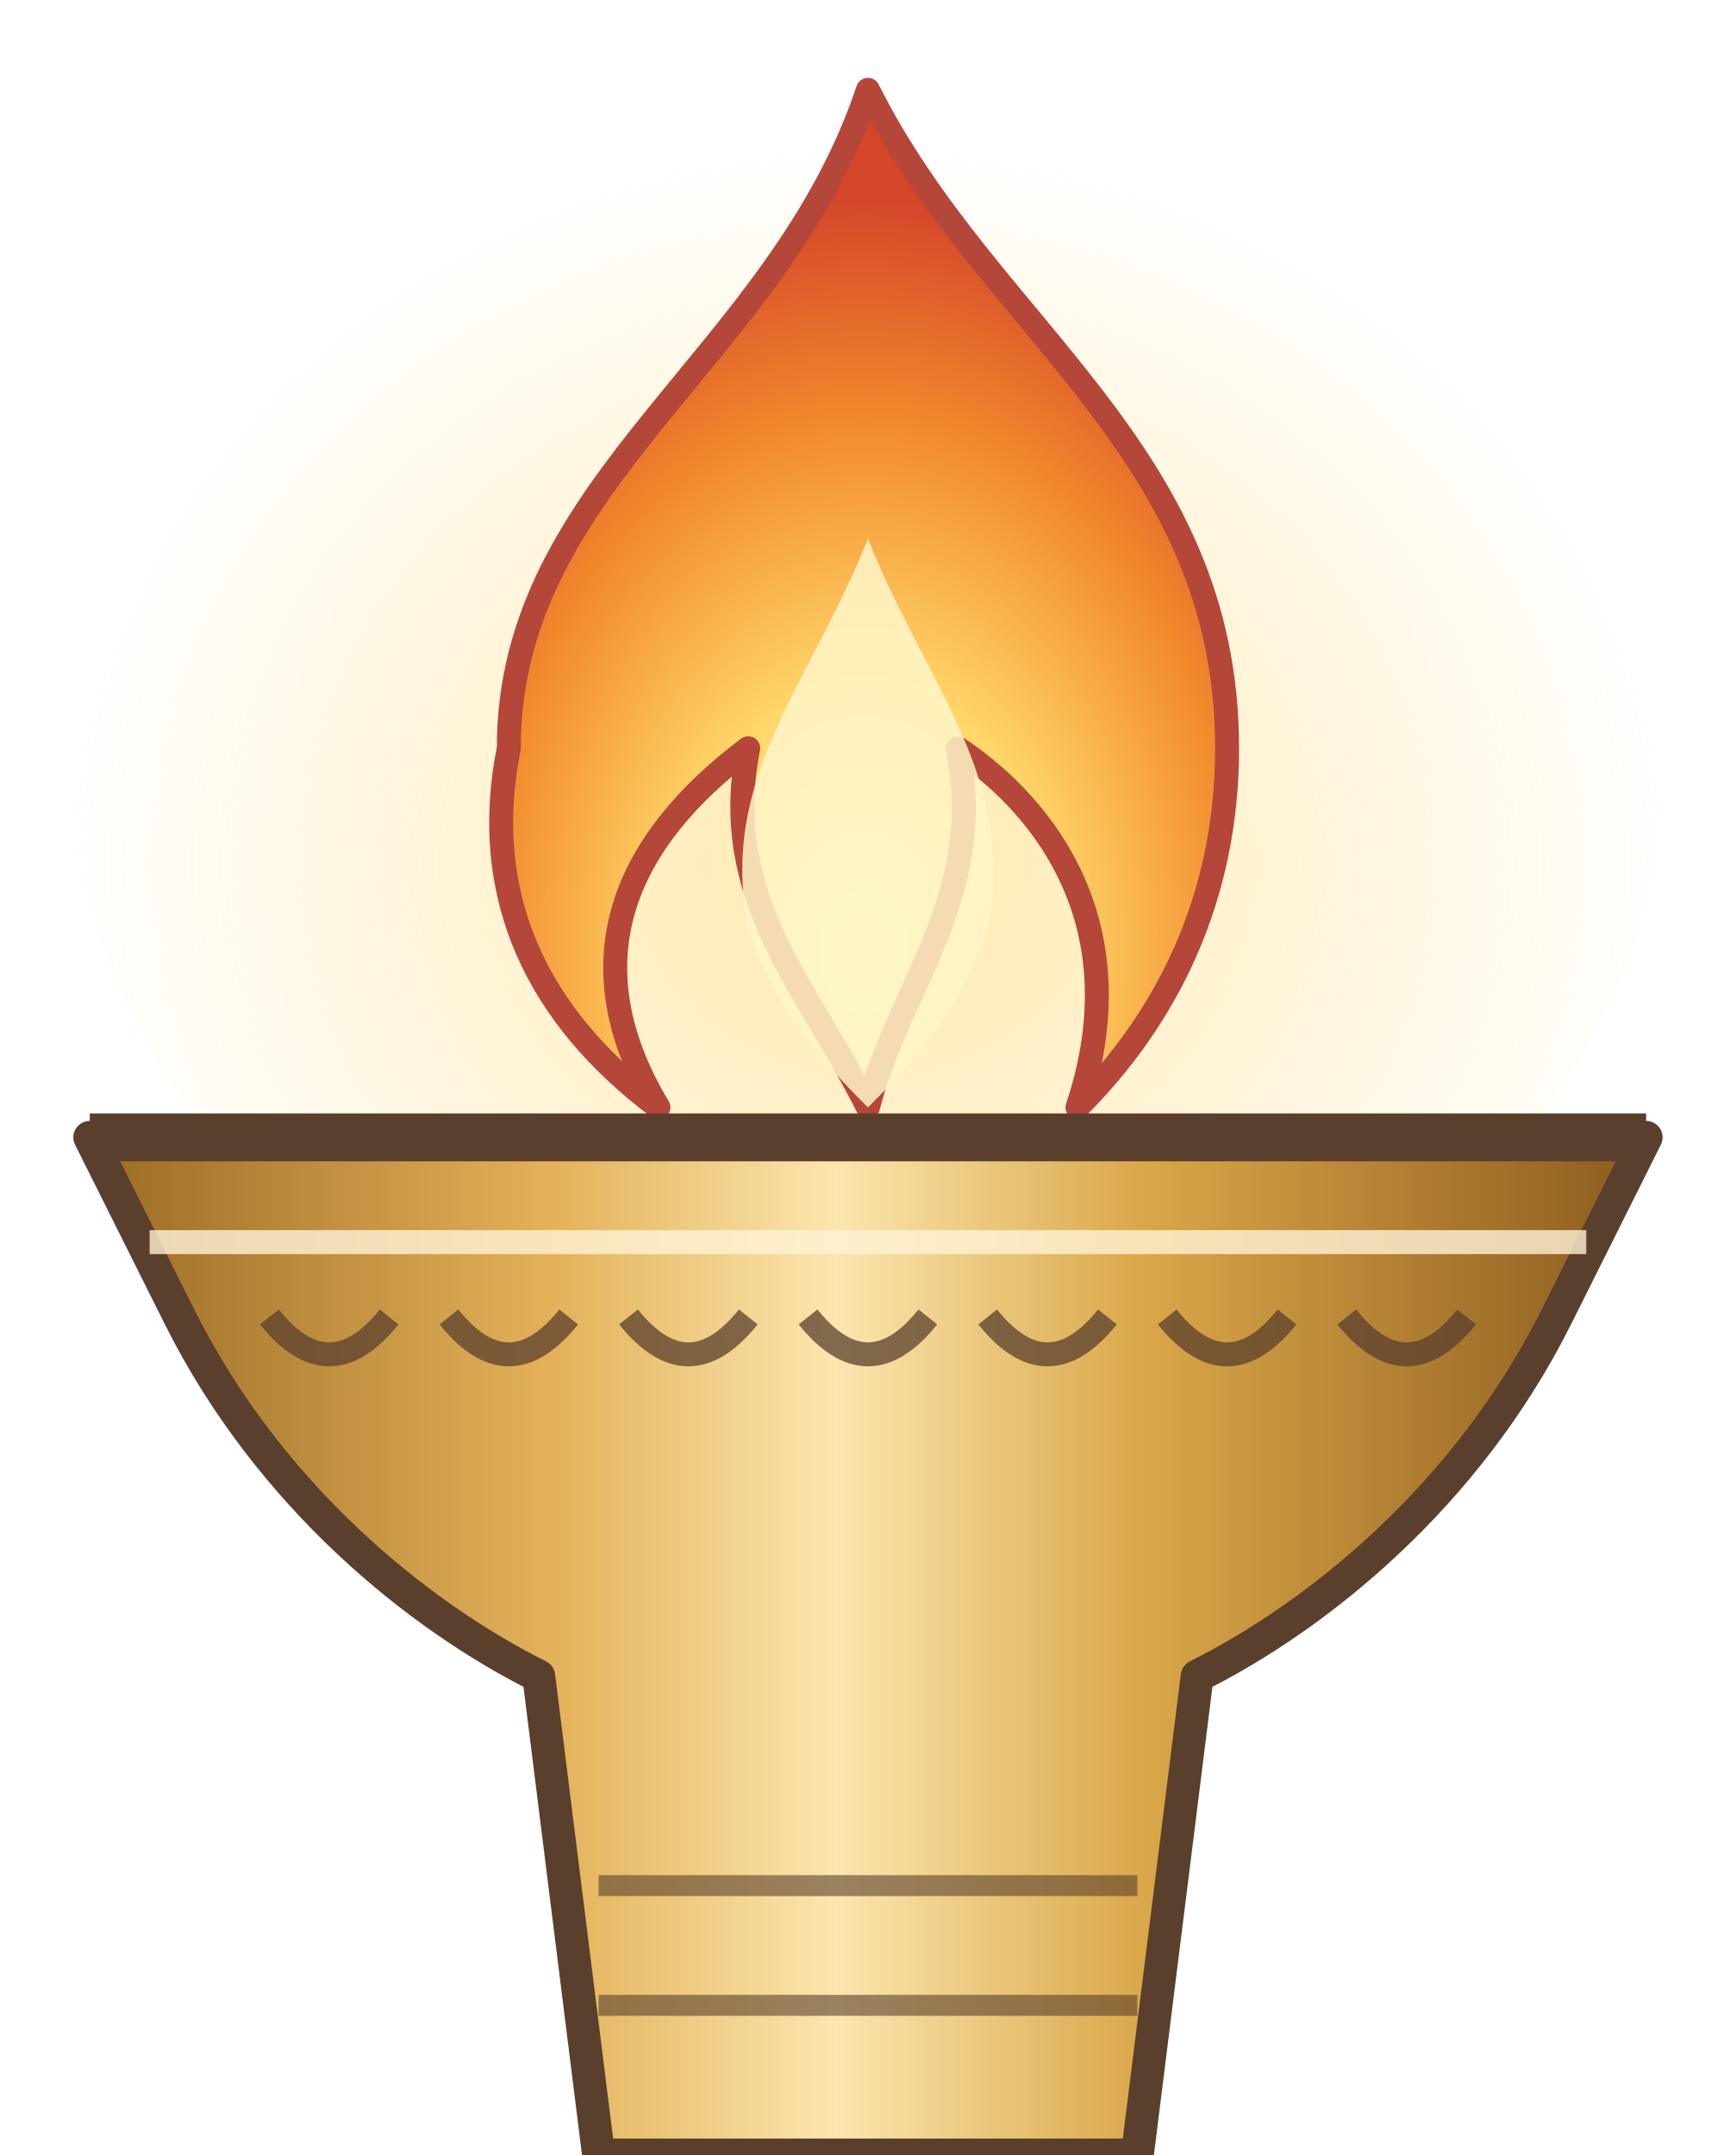
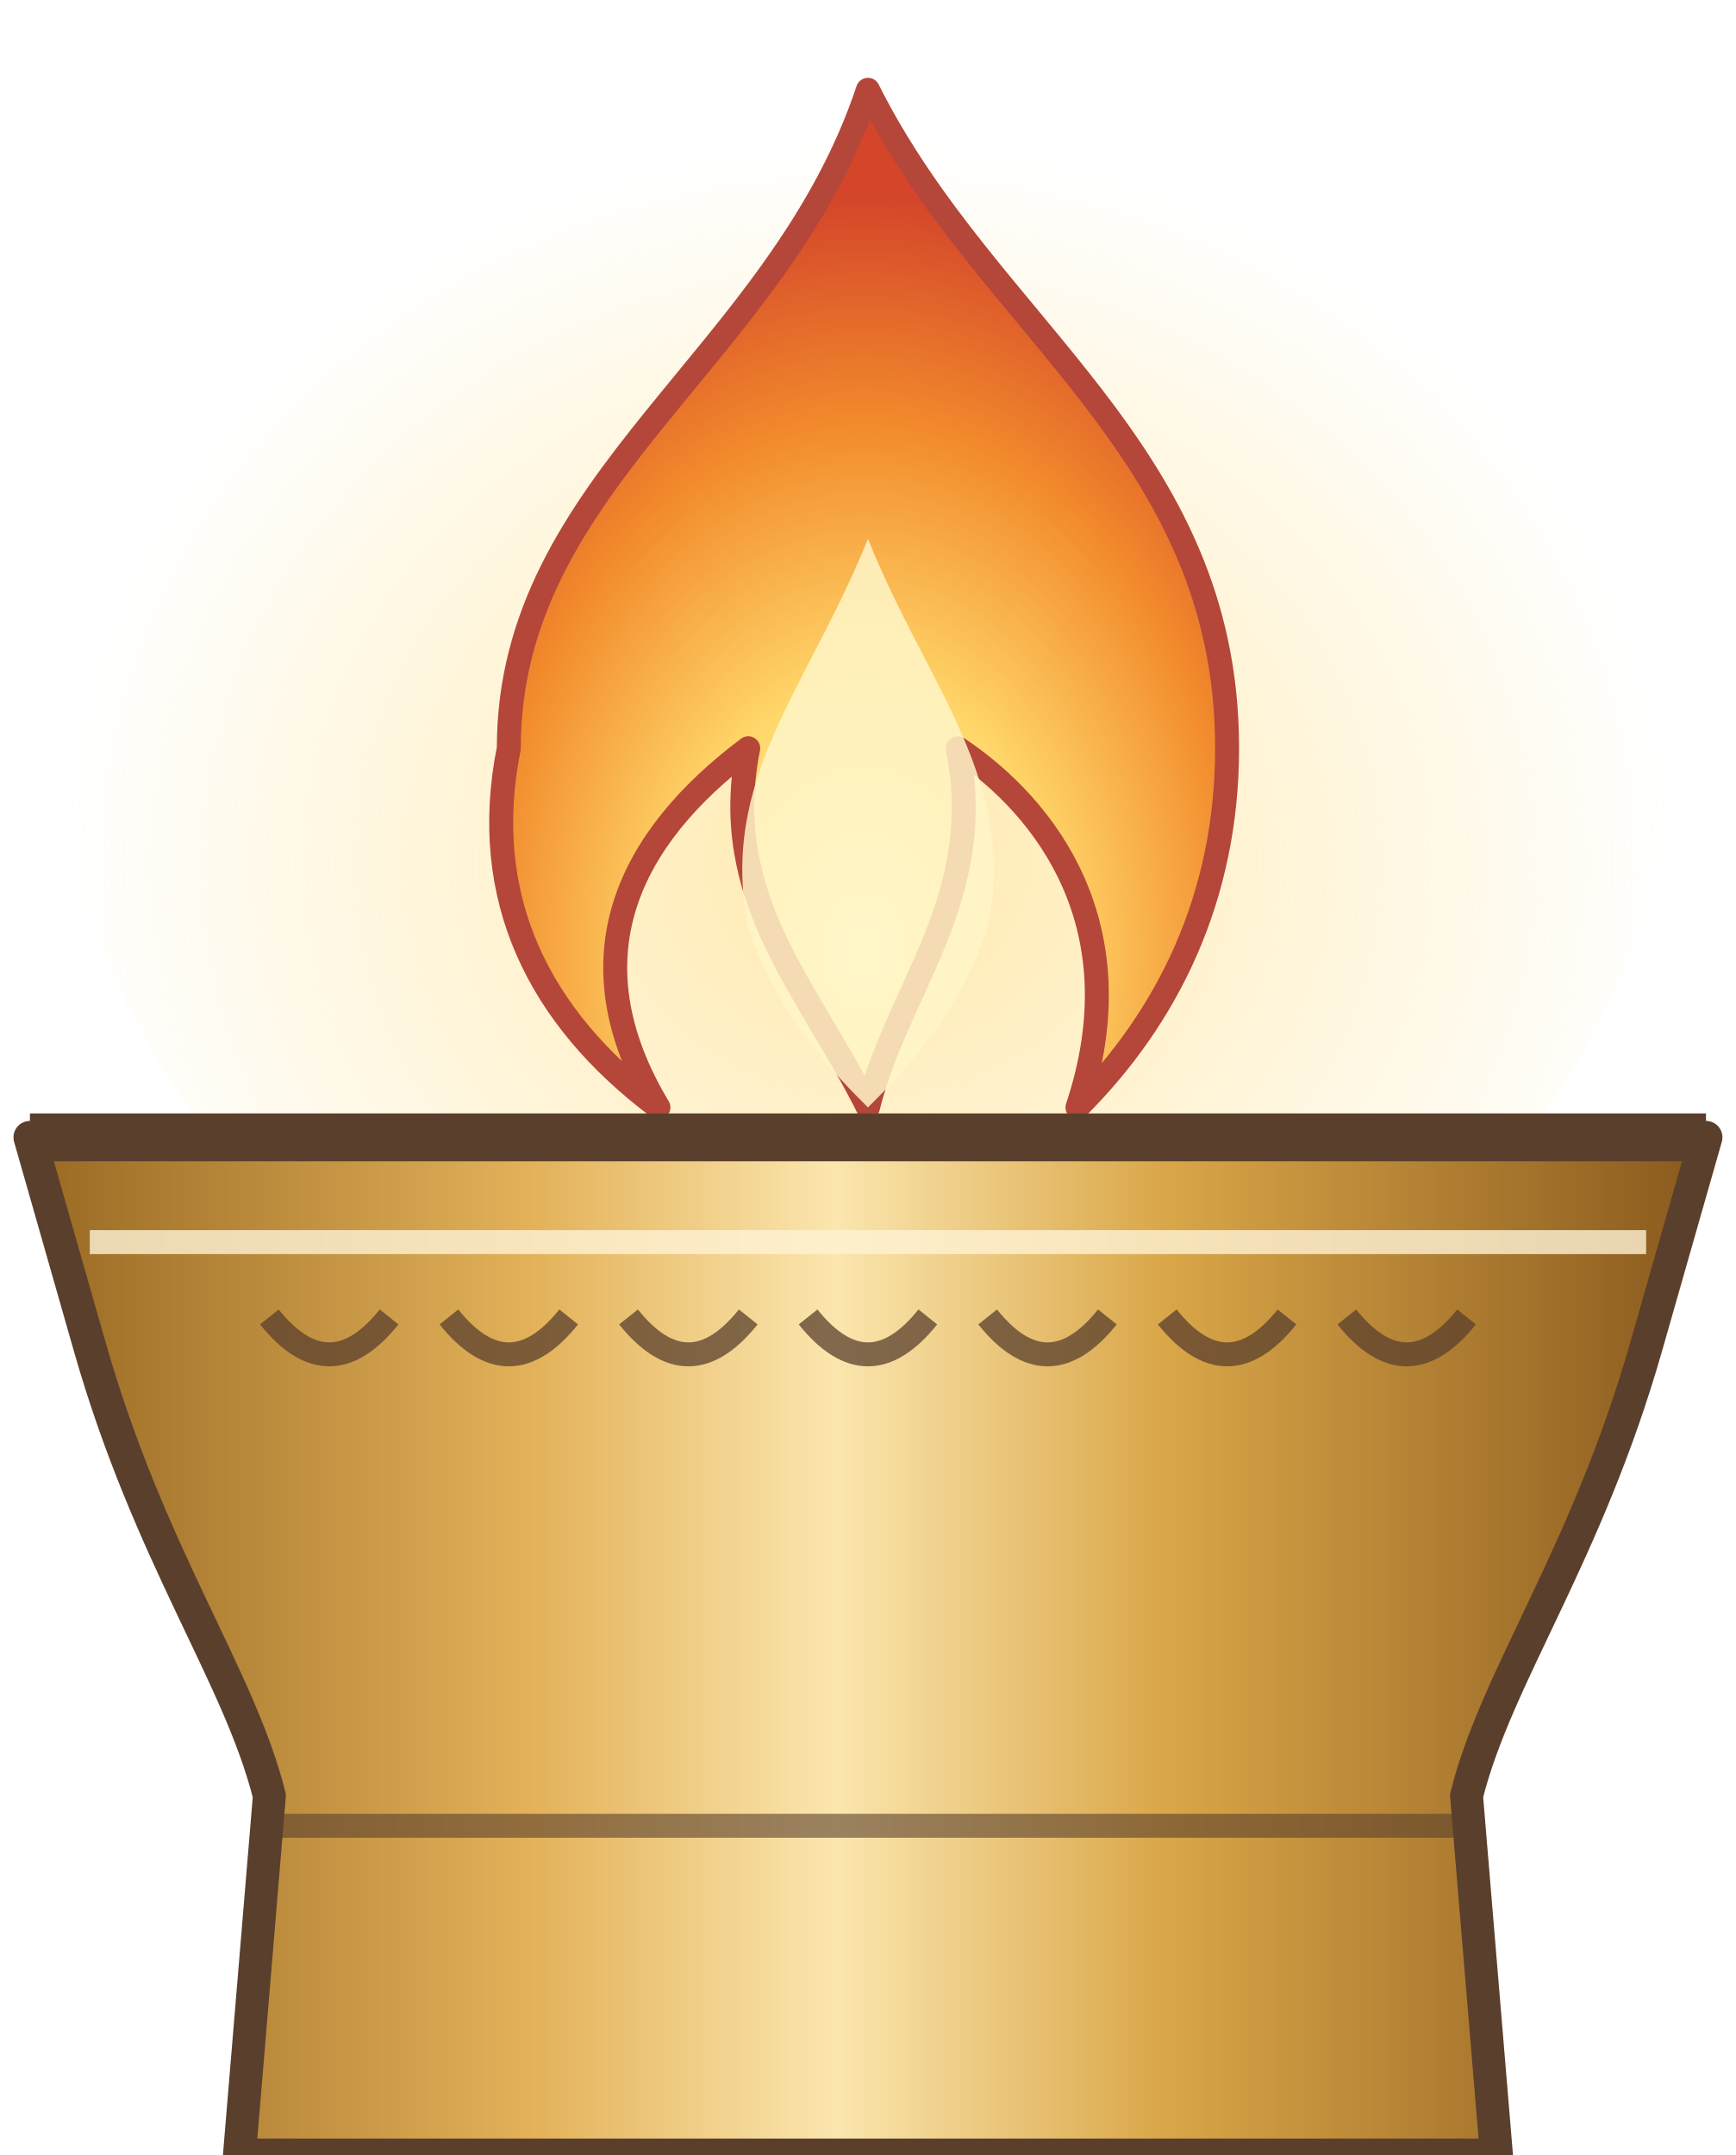
<svg xmlns="http://www.w3.org/2000/svg" viewBox="0 0 58 72" preserveAspectRatio="xMidYMax meet">
  <defs>
    <linearGradient id="br" x1="0" y1="0" x2="1" y2="0">
      <stop offset="0" stop-color="#9a6a24" />
      <stop offset=".3" stop-color="#e3b25a" />
      <stop offset=".48" stop-color="#fbe6ae" />
      <stop offset=".68" stop-color="#d9a648" />
      <stop offset="1" stop-color="#8a5a1e" />
    </linearGradient>
    <radialGradient id="fl" cx="50%" cy="85%" r="75%">
      <stop offset="0" stop-color="#fff6c8" />
      <stop offset=".35" stop-color="#ffd76a" />
      <stop offset=".7" stop-color="#f28a2c" />
      <stop offset="1" stop-color="#d4452a" />
    </radialGradient>
    <radialGradient id="glow" cx="50%" cy="60%" r="50%">
      <stop offset="0" stop-color="#ffd76a" stop-opacity=".55" />
      <stop offset="1" stop-color="#ffd76a" stop-opacity="0" />
    </radialGradient>
  </defs>
  <ellipse cx="29" cy="24" rx="27" ry="24" fill="url(#glow)">
    <animate attributeName="opacity" values=".7;1;.75;.95;.7" dur="2.6s" repeatCount="indefinite" />
  </ellipse>
  <path fill="url(#fl)" stroke="#b4463a" stroke-width=".8" stroke-linejoin="round" d="M29 3 C33 11 41 15 41 25 C41 30 39 34 36 37 C38 31 35 27 32 25 C33 30 30 33 29 37 C27 33 24 30 25 25 C21 28 19 32 22 37 C18 34 16 30 17 25 C17 16 26 12 29 3Z">
    <animate attributeName="d" dur="1.8s" repeatCount="indefinite" values="M29 3 C33 11 41 15 41 25 C41 30 39 34 36 37 C38 31 35 27 32 25 C33 30 30 33 29 37 C27 33 24 30 25 25 C21 28 19 32 22 37 C18 34 16 30 17 25 C17 16 26 12 29 3Z;M27 2 C34 9 42 16 40 26 C40 31 38 34 35 37 C37 30 34 27 31 24 C32 30 30 33 29 37 C27 33 25 30 26 24 C22 28 20 32 23 37 C19 34 17 30 18 25 C18 15 24 11 27 2Z;M31 4 C33 12 40 15 41 24 C41 30 39 34 36 37 C38 32 36 28 33 26 C33 30 31 34 29 37 C27 33 23 30 24 26 C21 29 19 32 22 37 C18 34 16 29 17 24 C18 16 27 13 31 4Z;M29 3 C33 11 41 15 41 25 C41 30 39 34 36 37 C38 31 35 27 32 25 C33 30 30 33 29 37 C27 33 24 30 25 25 C21 28 19 32 22 37 C18 34 16 30 17 25 C17 16 26 12 29 3Z" />
  </path>
  <path fill="#fff6c8" opacity=".85" d="M29 18 C31 23 34 26 33 31 C32 34 30 36 29 37 C28 36 26 34 25 31 C24 26 27 23 29 18Z">
    <animate attributeName="opacity" values=".85;.6;.9;.7;.85" dur="1.3s" repeatCount="indefinite" />
  </path>
-   <path d="M3 38 H55 L52 44 C49 50 44 54 40 56 L38 72 H20 L18 56 C14 54 9 50 6 44Z" fill="url(#br)" stroke="#5a3f2c" stroke-width="1.1" stroke-linejoin="round" />
-   <path d="M3 38 H55" stroke="#5a3f2c" stroke-width="1.6" />
-   <path d="M5 41.5 H53" stroke="#fff3d4" stroke-width=".8" opacity=".8" />
+   <path d="M1 38 H57 L55 45 C53 52 50 56 49 60 L50 72 H8 L9 60 C8 56 5 52 3 45Z" fill="url(#br)" stroke="#5a3f2c" stroke-width="1.1" stroke-linejoin="round" />
+   <path d="M1 38 H57" stroke="#5a3f2c" stroke-width="1.6" />
+   <path d="M3 41.5 H55" stroke="#fff3d4" stroke-width=".8" opacity=".8" />
  <g fill="none" stroke="#5a3f2c" stroke-width=".8" opacity=".75">
    <path d="M9 44 q2 2.5 4 0 M15 44 q2 2.5 4 0 M21 44 q2 2.5 4 0 M27 44 q2 2.5 4 0 M33 44 q2 2.5 4 0 M39 44 q2 2.5 4 0 M45 44 q2 2.5 4 0" />
  </g>
-   <path d="M20 63 H38 M20 67 H38" stroke="#5a3f2c" stroke-width=".7" opacity=".6" />
+   <path d="M9 61 H49" stroke="#5a3f2c" stroke-width=".8" opacity=".6" />
</svg>
